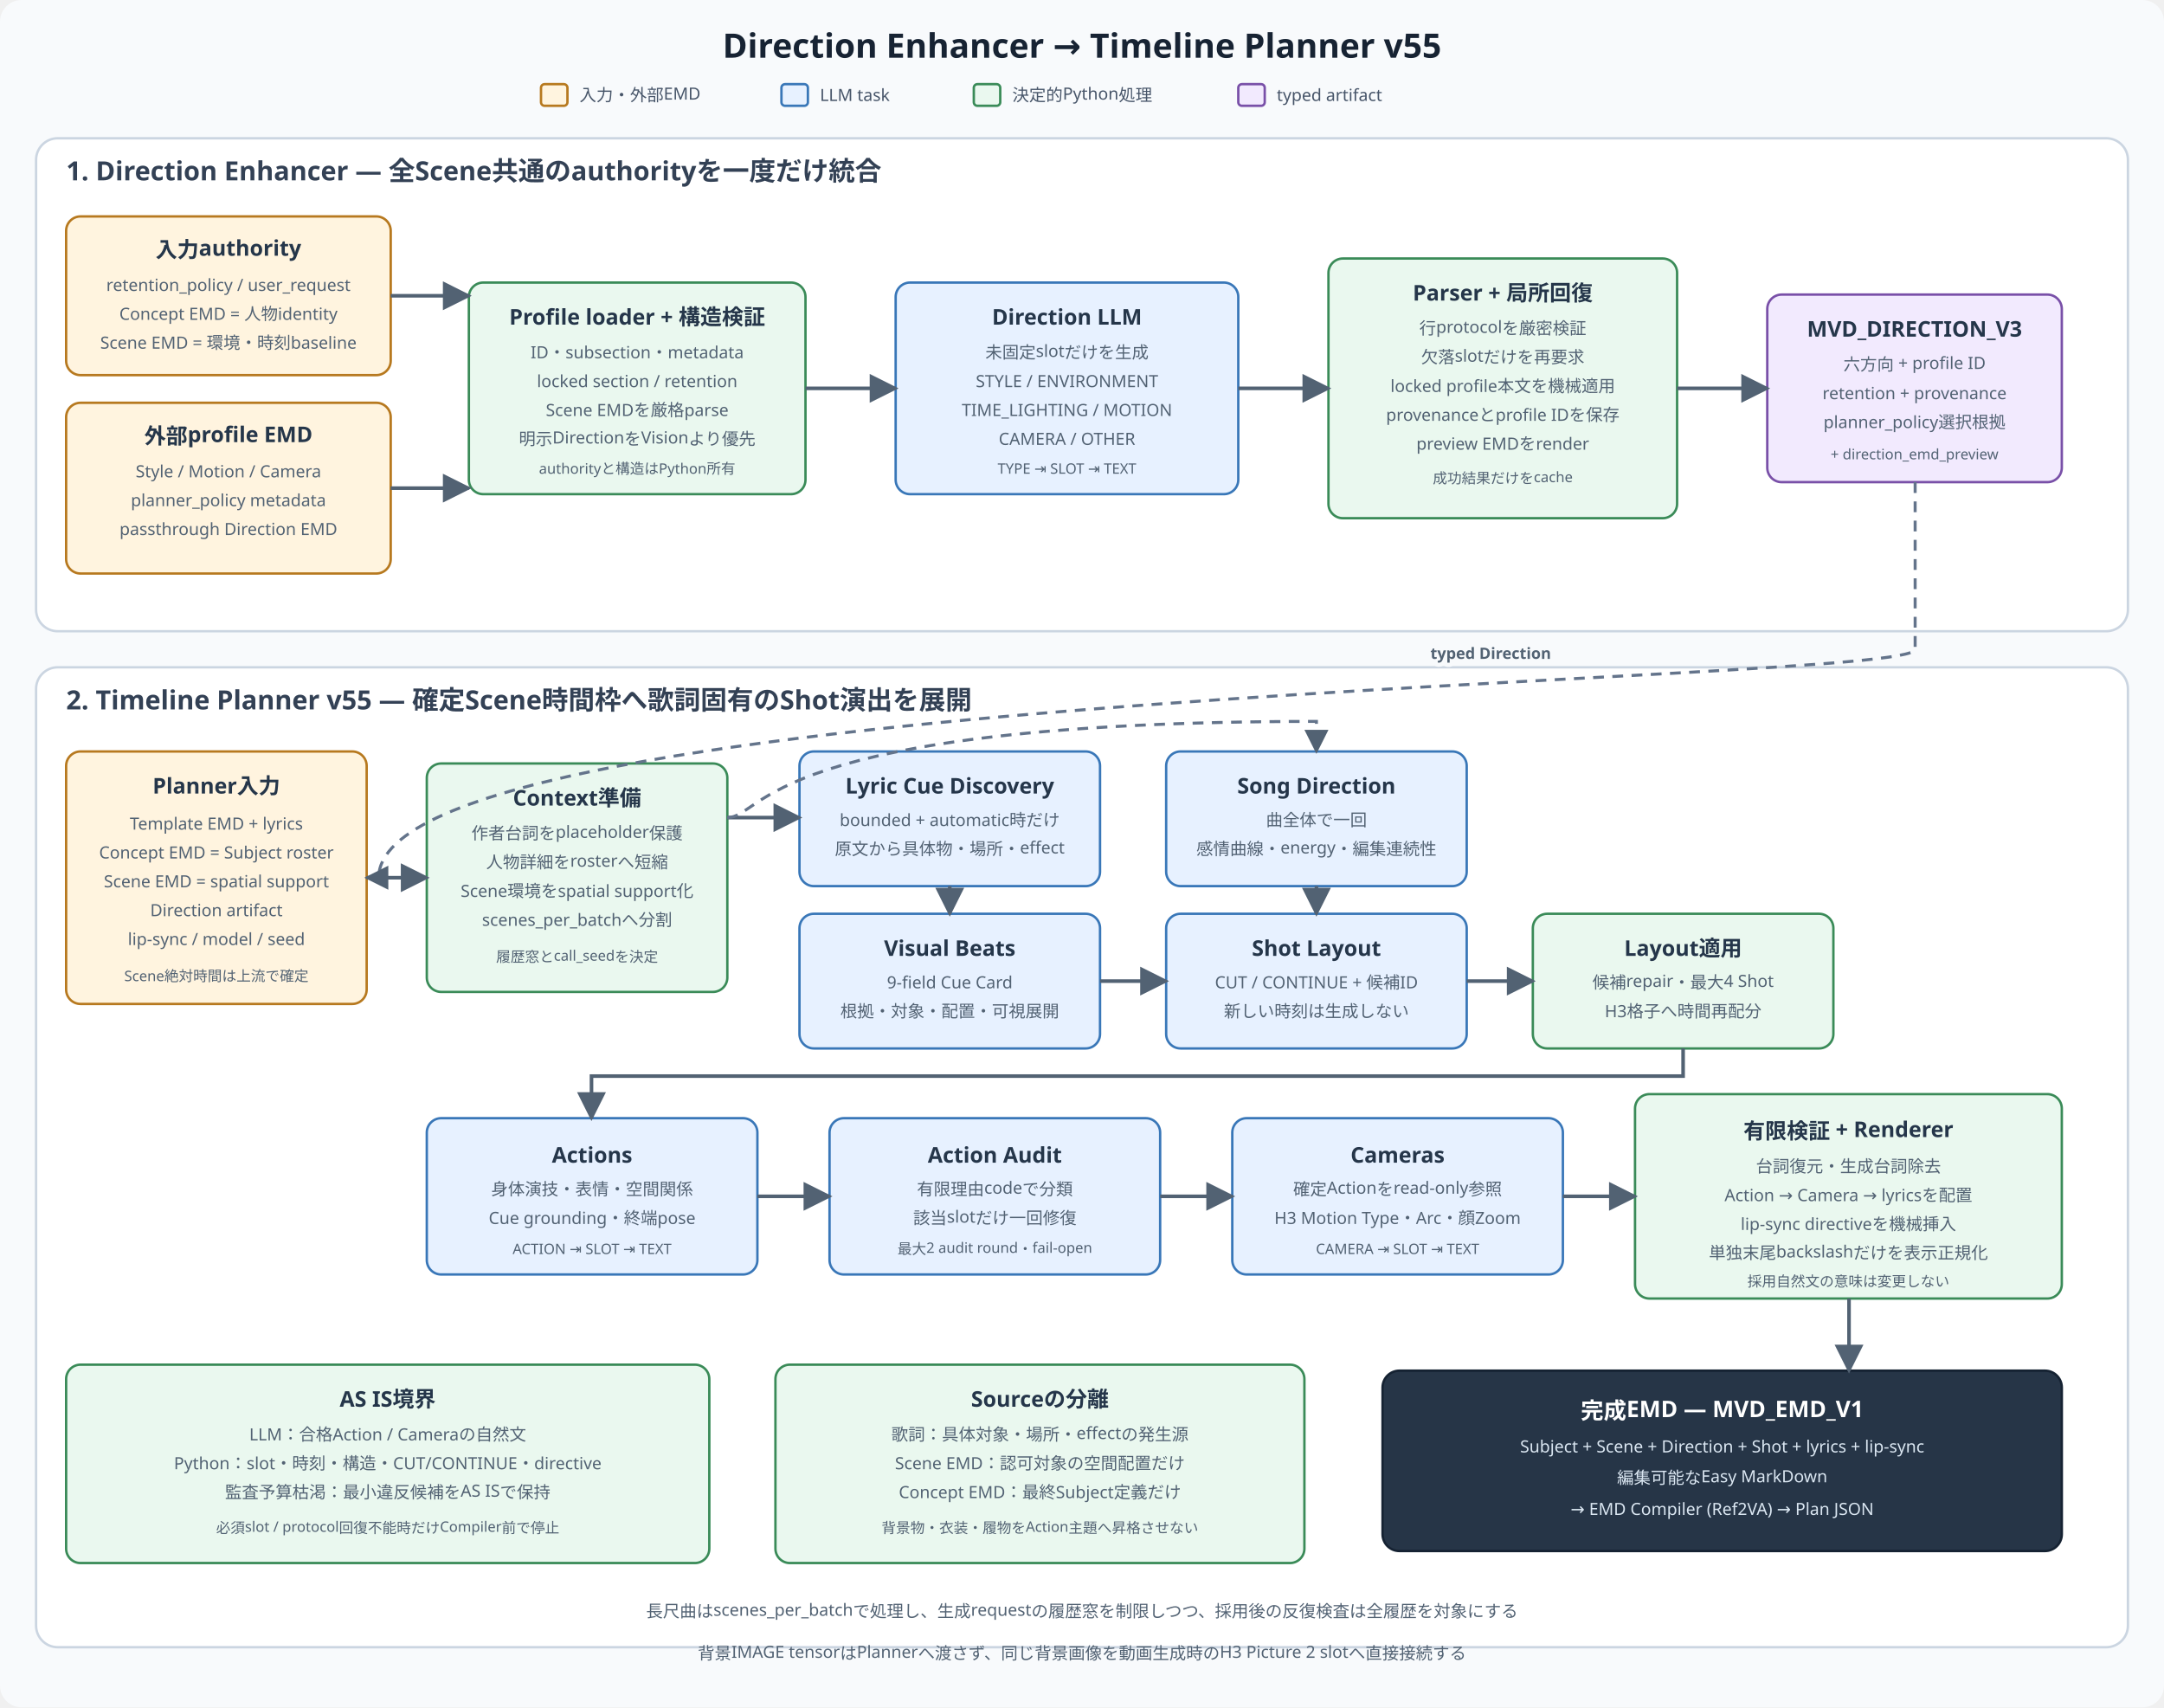
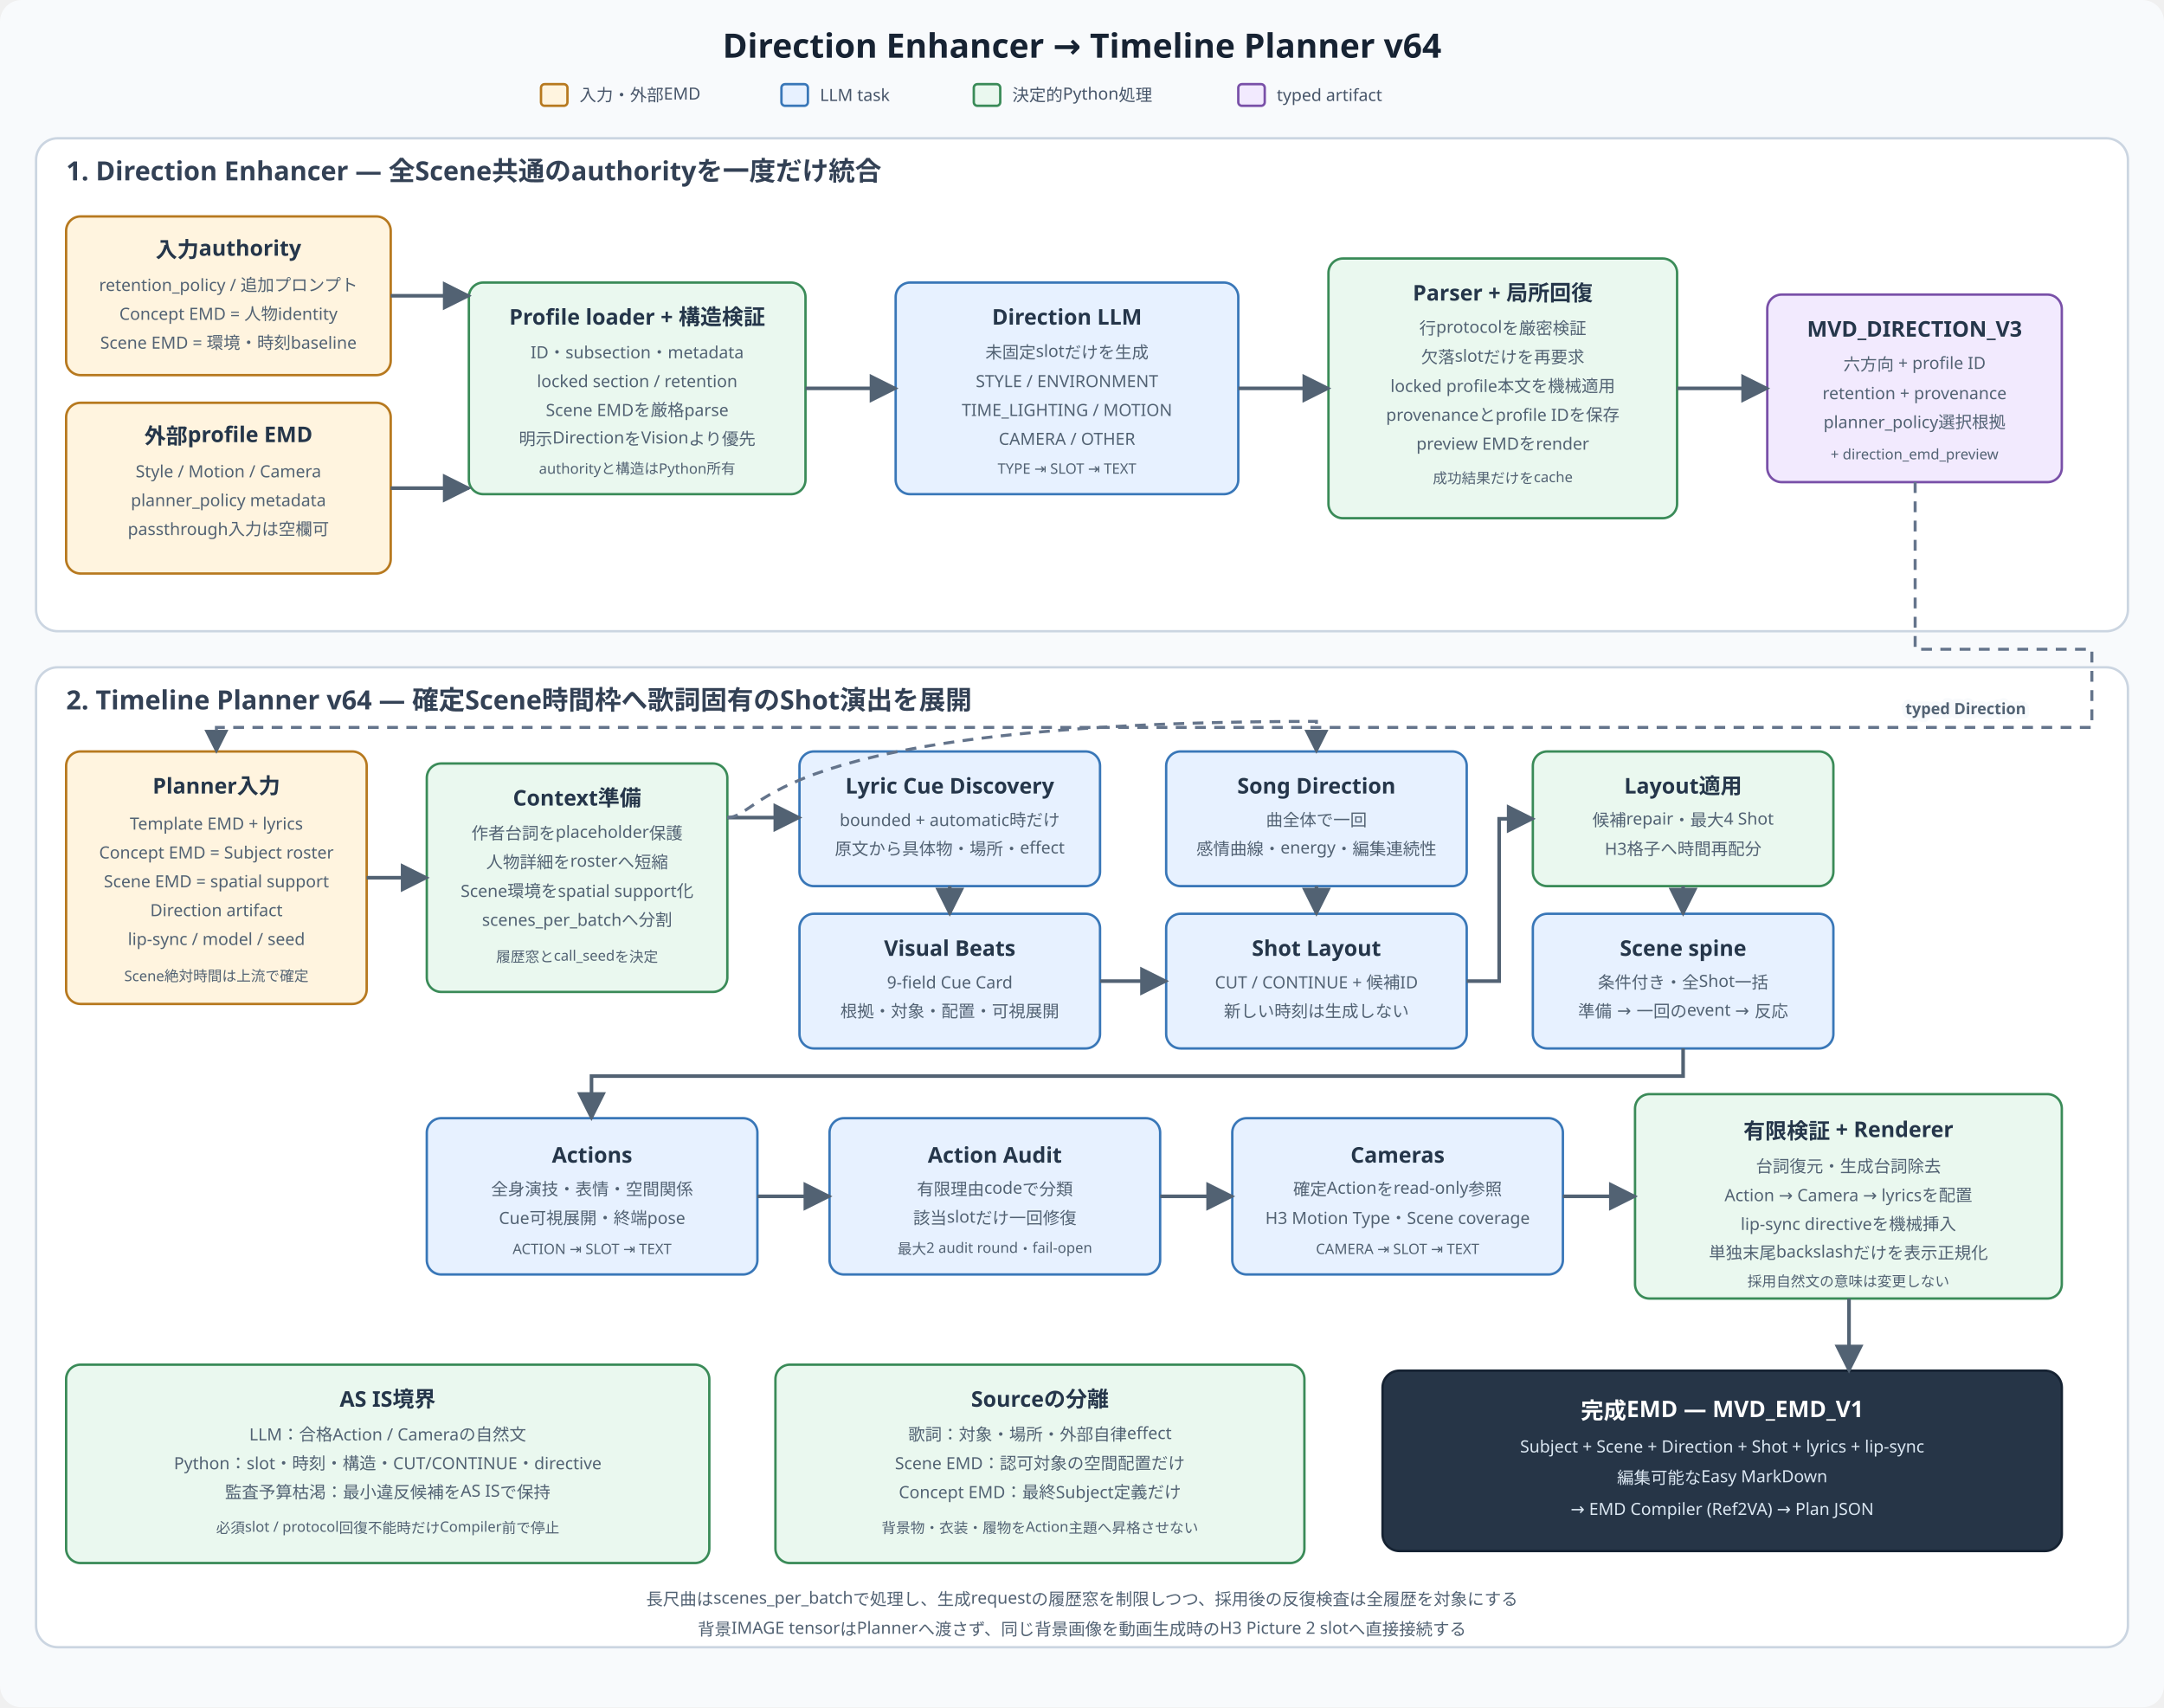
<svg xmlns="http://www.w3.org/2000/svg" width="1800" height="1420" viewBox="0 0 1800 1420" role="img" aria-labelledby="title desc">
  <defs>
    <marker id="arrow" viewBox="0 0 10 10" refX="9" refY="5" markerWidth="8" markerHeight="8" orient="auto">
      <path d="M0 0L10 5L0 10Z" fill="#526273" />
    </marker>
    <style>
      .canvas{fill:#f8fafc}.panel{fill:#fff;stroke:#cbd5e1;stroke-width:2}.input{fill:#fff4df;stroke:#b7791f;stroke-width:2}.llm{fill:#e7f1ff;stroke:#3977b8;stroke-width:2}.python{fill:#eaf8ef;stroke:#3a8b58;stroke-width:2}.artifact{fill:#f2eafe;stroke:#7950a8;stroke-width:2}.output{fill:#263547;stroke:#152232;stroke-width:2}.edge{fill:none;stroke:#526273;stroke-width:3;marker-end:url(#arrow)}.dash{fill:none;stroke:#64748b;stroke-width:2.5;stroke-dasharray:9 7;marker-end:url(#arrow)}.title{fill:#172333;font:700 28px "Yu Gothic UI","Noto Sans JP",sans-serif;text-anchor:middle}.section{fill:#334155;font:700 22px "Yu Gothic UI","Noto Sans JP",sans-serif}.label{fill:#25364a;font:700 18px "Yu Gothic UI","Noto Sans JP",sans-serif;text-anchor:middle}.small{fill:#526273;font:500 14px "Yu Gothic UI","Noto Sans JP",sans-serif;text-anchor:middle}.tiny{fill:#526273;font:500 12px "Yu Gothic UI","Noto Sans JP",sans-serif;text-anchor:middle}.white{fill:#fff;font:700 19px "Yu Gothic UI","Noto Sans JP",sans-serif;text-anchor:middle}.whiteSmall{fill:#dbe7f2;font:500 14px "Yu Gothic UI","Noto Sans JP",sans-serif;text-anchor:middle}.legend{fill:#475569;font:500 14px "Yu Gothic UI","Noto Sans JP",sans-serif}.edgeLabel{fill:#526273;font:600 13px "Yu Gothic UI","Noto Sans JP",sans-serif;text-anchor:middle;paint-order:stroke;stroke:#f8fafc;stroke-width:7;stroke-linejoin:round}
    </style>
  </defs>
  <rect class="canvas" width="1800" height="1420" rx="18" />
-   <text class="title" x="900" y="48">Direction Enhancer → Timeline Planner v55</text>
+   <text class="title" x="900" y="48">Direction Enhancer → Timeline Planner v64</text>
  <rect class="input" x="450" y="70" width="22" height="18" rx="3" />
  <text class="legend" x="482" y="84">入力・外部EMD</text>
  <rect class="llm" x="650" y="70" width="22" height="18" rx="3" />
  <text class="legend" x="682" y="84">LLM task</text>
  <rect class="python" x="810" y="70" width="22" height="18" rx="3" />
  <text class="legend" x="842" y="84">決定的Python処理</text>
  <rect class="artifact" x="1030" y="70" width="22" height="18" rx="3" />
  <text class="legend" x="1062" y="84">typed artifact</text>
  <rect class="panel" x="30" y="115" width="1740" height="410" rx="18" />
  <text class="section" x="55" y="150">1. Direction Enhancer — 全Scene共通のauthorityを一度だけ統合</text>
  <rect class="input" x="55" y="180" width="270" height="132" rx="12" />
  <text class="label" x="190" y="214">入力authority</text>
-   <text class="small" x="190" y="242">retention_policy / user_request</text>
+   <text class="small" x="190" y="242">retention_policy / 追加プロンプト</text>
  <text class="small" x="190" y="266">Concept EMD = 人物identity</text>
  <text class="small" x="190" y="290">Scene EMD = 環境・時刻baseline</text>
  <rect class="input" x="55" y="335" width="270" height="142" rx="12" />
  <text class="label" x="190" y="369">外部profile EMD</text>
  <text class="small" x="190" y="397">Style / Motion / Camera</text>
  <text class="small" x="190" y="421">planner_policy metadata</text>
-   <text class="small" x="190" y="445">passthrough Direction EMD</text>
+   <text class="small" x="190" y="445">passthrough入力は空欄可</text>
  <rect class="python" x="390" y="235" width="280" height="176" rx="12" />
  <text class="label" x="530" y="270">Profile loader + 構造検証</text>
  <text class="small" x="530" y="298">ID・subsection・metadata</text>
  <text class="small" x="530" y="322">locked section / retention</text>
  <text class="small" x="530" y="346">Scene EMDを厳格parse</text>
  <text class="small" x="530" y="370">明示DirectionをVisionより優先</text>
  <text class="tiny" x="530" y="394">authorityと構造はPython所有</text>
  <rect class="llm" x="745" y="235" width="285" height="176" rx="12" />
  <text class="label" x="887.5" y="270">Direction LLM</text>
  <text class="small" x="887.5" y="298">未固定slotだけを生成</text>
  <text class="small" x="887.5" y="322">STYLE / ENVIRONMENT</text>
  <text class="small" x="887.5" y="346">TIME_LIGHTING / MOTION</text>
  <text class="small" x="887.5" y="370">CAMERA / OTHER</text>
  <text class="tiny" x="887.5" y="394">TYPE ⇥ SLOT ⇥ TEXT</text>
  <rect class="python" x="1105" y="215" width="290" height="216" rx="12" />
  <text class="label" x="1250" y="250">Parser + 局所回復</text>
  <text class="small" x="1250" y="278">行protocolを厳密検証</text>
  <text class="small" x="1250" y="302">欠落slotだけを再要求</text>
  <text class="small" x="1250" y="326">locked profile本文を機械適用</text>
  <text class="small" x="1250" y="350">provenanceとprofile IDを保存</text>
  <text class="small" x="1250" y="374">preview EMDをrender</text>
  <text class="tiny" x="1250" y="402">成功結果だけをcache</text>
  <rect class="artifact" x="1470" y="245" width="245" height="156" rx="12" />
  <text class="label" x="1592.5" y="280">MVD_DIRECTION_V3</text>
  <text class="small" x="1592.5" y="308">六方向 + profile ID</text>
  <text class="small" x="1592.5" y="332">retention + provenance</text>
  <text class="small" x="1592.5" y="356">planner_policy選択根拠</text>
  <text class="tiny" x="1592.5" y="382">+ direction_emd_preview</text>
  <path class="edge" d="M325 246H390" />
  <path class="edge" d="M325 406H390" />
  <path class="edge" d="M670 323H745" />
  <path class="edge" d="M1030 323H1105" />
  <path class="edge" d="M1395 323H1470" />
  <rect class="panel" x="30" y="555" width="1740" height="815" rx="18" />
-   <text class="section" x="55" y="590">2. Timeline Planner v55 — 確定Scene時間枠へ歌詞固有のShot演出を展開</text>
+   <text class="section" x="55" y="590">2. Timeline Planner v64 — 確定Scene時間枠へ歌詞固有のShot演出を展開</text>
  <rect class="input" x="55" y="625" width="250" height="210" rx="12" />
  <text class="label" x="180" y="660">Planner入力</text>
  <text class="small" x="180" y="690">Template EMD + lyrics</text>
  <text class="small" x="180" y="714">Concept EMD = Subject roster</text>
  <text class="small" x="180" y="738">Scene EMD = spatial support</text>
  <text class="small" x="180" y="762">Direction artifact</text>
  <text class="small" x="180" y="786">lip-sync / model / seed</text>
  <text class="tiny" x="180" y="816">Scene絶対時間は上流で確定</text>
  <rect class="python" x="355" y="635" width="250" height="190" rx="12" />
  <text class="label" x="480" y="670">Context準備</text>
  <text class="small" x="480" y="698">作者台詞をplaceholder保護</text>
  <text class="small" x="480" y="722">人物詳細をrosterへ短縮</text>
  <text class="small" x="480" y="746">Scene環境をspatial support化</text>
  <text class="small" x="480" y="770">scenes_per_batchへ分割</text>
  <text class="tiny" x="480" y="800">履歴窓とcall_seedを決定</text>
  <rect class="llm" x="665" y="625" width="250" height="112" rx="12" />
  <text class="label" x="790" y="660">Lyric Cue Discovery</text>
  <text class="small" x="790" y="687">bounded + automatic時だけ</text>
  <text class="small" x="790" y="711">原文から具体物・場所・effect</text>
  <rect class="llm" x="665" y="760" width="250" height="112" rx="12" />
  <text class="label" x="790" y="795">Visual Beats</text>
  <text class="small" x="790" y="822">9-field Cue Card</text>
  <text class="small" x="790" y="846">根拠・対象・配置・可視展開</text>
  <rect class="llm" x="970" y="625" width="250" height="112" rx="12" />
  <text class="label" x="1095" y="660">Song Direction</text>
  <text class="small" x="1095" y="687">曲全体で一回</text>
  <text class="small" x="1095" y="711">感情曲線・energy・編集連続性</text>
  <rect class="llm" x="970" y="760" width="250" height="112" rx="12" />
  <text class="label" x="1095" y="795">Shot Layout</text>
  <text class="small" x="1095" y="822">CUT / CONTINUE + 候補ID</text>
  <text class="small" x="1095" y="846">新しい時刻は生成しない</text>
-   <rect class="python" x="1275" y="760" width="250" height="112" rx="12" />
-   <text class="label" x="1400" y="795">Layout適用</text>
-   <text class="small" x="1400" y="822">候補repair・最大4 Shot</text>
-   <text class="small" x="1400" y="846">H3格子へ時間再配分</text>
-   <path class="dash" d="M1593 401V540C1593 570 315 570 315 730H305" />
-   <text class="edgeLabel" x="1240" y="548">typed Direction</text>
+   <rect class="python" x="1275" y="625" width="250" height="112" rx="12" />
+   <text class="label" x="1400" y="660">Layout適用</text>
+   <text class="small" x="1400" y="687">候補repair・最大4 Shot</text>
+   <text class="small" x="1400" y="711">H3格子へ時間再配分</text>
+   <rect class="llm" x="1275" y="760" width="250" height="112" rx="12" />
+   <text class="label" x="1400" y="795">Scene spine</text>
+   <text class="small" x="1400" y="822">条件付き・全Shot一括</text>
+   <text class="small" x="1400" y="846">準備 → 一回のevent → 反応</text>
+   <path class="dash" d="M1593 401V540H1740V605H180V625" />
+   <text class="edgeLabel" x="1635" y="594">typed Direction</text>
  <path class="edge" d="M305 730H355" />
  <path class="edge" d="M605 680H665" />
  <path class="edge" d="M790 737V760" />
  <path class="edge" d="M915 816H970" />
  <path class="dash" d="M605 680C635 680 635 600 1095 600V625" />
  <path class="edge" d="M1095 737V760" />
-   <path class="edge" d="M1220 816H1275" />
+   <path class="edge" d="M1220 816H1247V681H1275" />
+   <path class="edge" d="M1400 737V760" />
  <rect class="llm" x="355" y="930" width="275" height="130" rx="12" />
  <text class="label" x="492.5" y="967">Actions</text>
-   <text class="small" x="492.5" y="994">身体演技・表情・空間関係</text>
-   <text class="small" x="492.5" y="1018">Cue grounding・終端pose</text>
+   <text class="small" x="492.5" y="994">全身演技・表情・空間関係</text>
+   <text class="small" x="492.5" y="1018">Cue可視展開・終端pose</text>
  <text class="tiny" x="492.5" y="1043">ACTION ⇥ SLOT ⇥ TEXT</text>
  <rect class="llm" x="690" y="930" width="275" height="130" rx="12" />
  <text class="label" x="827.5" y="967">Action Audit</text>
  <text class="small" x="827.5" y="994">有限理由codeで分類</text>
  <text class="small" x="827.5" y="1018">該当slotだけ一回修復</text>
  <text class="tiny" x="827.5" y="1043">最大2 audit round・fail-open</text>
  <rect class="llm" x="1025" y="930" width="275" height="130" rx="12" />
  <text class="label" x="1162.5" y="967">Cameras</text>
  <text class="small" x="1162.5" y="994">確定Actionをread-only参照</text>
-   <text class="small" x="1162.5" y="1018">H3 Motion Type・Arc・顔Zoom</text>
+   <text class="small" x="1162.5" y="1018">H3 Motion Type・Scene coverage</text>
  <text class="tiny" x="1162.5" y="1043">CAMERA ⇥ SLOT ⇥ TEXT</text>
  <rect class="python" x="1360" y="910" width="355" height="170" rx="12" />
  <text class="label" x="1537.5" y="947">有限検証 + Renderer</text>
  <text class="small" x="1537.5" y="975">台詞復元・生成台詞除去</text>
  <text class="small" x="1537.5" y="999">Action → Camera → lyricsを配置</text>
  <text class="small" x="1537.5" y="1023">lip-sync directiveを機械挿入</text>
  <text class="small" x="1537.5" y="1047">単独末尾backslashだけを表示正規化</text>
  <text class="tiny" x="1537.5" y="1070">採用自然文の意味は変更しない</text>
  <path class="edge" d="M1400 872V895H492V930" />
  <path class="edge" d="M630 995H690" />
  <path class="edge" d="M965 995H1025" />
  <path class="edge" d="M1300 995H1360" />
  <rect class="python" x="55" y="1135" width="535" height="165" rx="12" />
  <text class="label" x="322.5" y="1170">AS IS境界</text>
  <text class="small" x="322.5" y="1198">LLM：合格Action / Cameraの自然文</text>
  <text class="small" x="322.5" y="1222">Python：slot・時刻・構造・CUT/CONTINUE・directive</text>
  <text class="small" x="322.5" y="1246">監査予算枯渇：最小違反候補をAS ISで保持</text>
  <text class="tiny" x="322.5" y="1275">必須slot / protocol回復不能時だけCompiler前で停止</text>
  <rect class="python" x="645" y="1135" width="440" height="165" rx="12" />
  <text class="label" x="865" y="1170">Sourceの分離</text>
-   <text class="small" x="865" y="1198">歌詞：具体対象・場所・effectの発生源</text>
+   <text class="small" x="865" y="1198">歌詞：対象・場所・外部自律effect</text>
  <text class="small" x="865" y="1222">Scene EMD：認可対象の空間配置だけ</text>
  <text class="small" x="865" y="1246">Concept EMD：最終Subject定義だけ</text>
  <text class="tiny" x="865" y="1275">背景物・衣装・履物をAction主題へ昇格させない</text>
  <rect class="output" x="1150" y="1140" width="565" height="150" rx="14" />
  <text class="white" x="1432.5" y="1180">完成EMD — MVD_EMD_V1</text>
  <text class="whiteSmall" x="1432.5" y="1208">Subject + Scene + Direction + Shot + lyrics + lip-sync</text>
  <text class="whiteSmall" x="1432.5" y="1234">編集可能なEasy MarkDown</text>
  <text class="whiteSmall" x="1432.5" y="1260">→ EMD Compiler (Ref2VA) → Plan JSON</text>
  <path class="edge" d="M1538 1080V1140" />
-   <text class="small" x="900" y="1345">長尺曲はscenes_per_batchで処理し、生成requestの履歴窓を制限しつつ、採用後の反復検査は全履歴を対象にする</text>
-   <text class="small" x="900" y="1380">背景IMAGE tensorはPlannerへ渡さず、同じ背景画像を動画生成時のH3 Picture 2 slotへ直接接続する</text>
+   <text class="small" x="900" y="1335">長尺曲はscenes_per_batchで処理し、生成requestの履歴窓を制限しつつ、採用後の反復検査は全履歴を対象にする</text>
+   <text class="small" x="900" y="1360">背景IMAGE tensorはPlannerへ渡さず、同じ背景画像を動画生成時のH3 Picture 2 slotへ直接接続する</text>
</svg>
